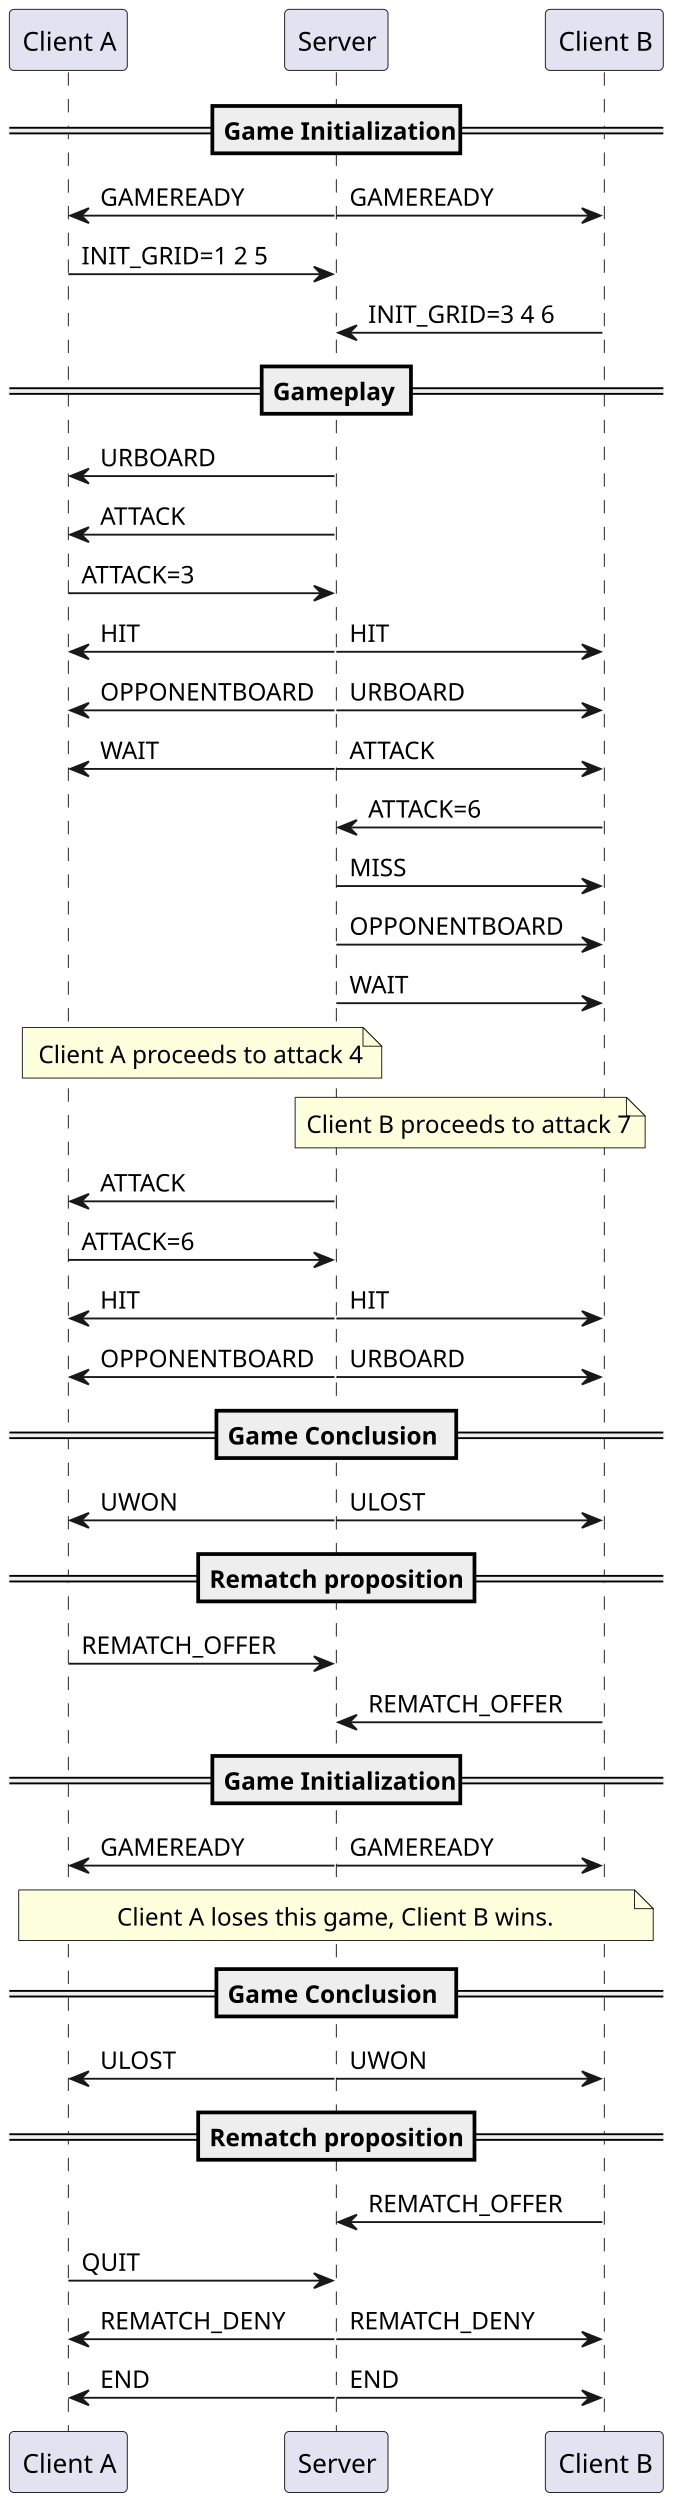
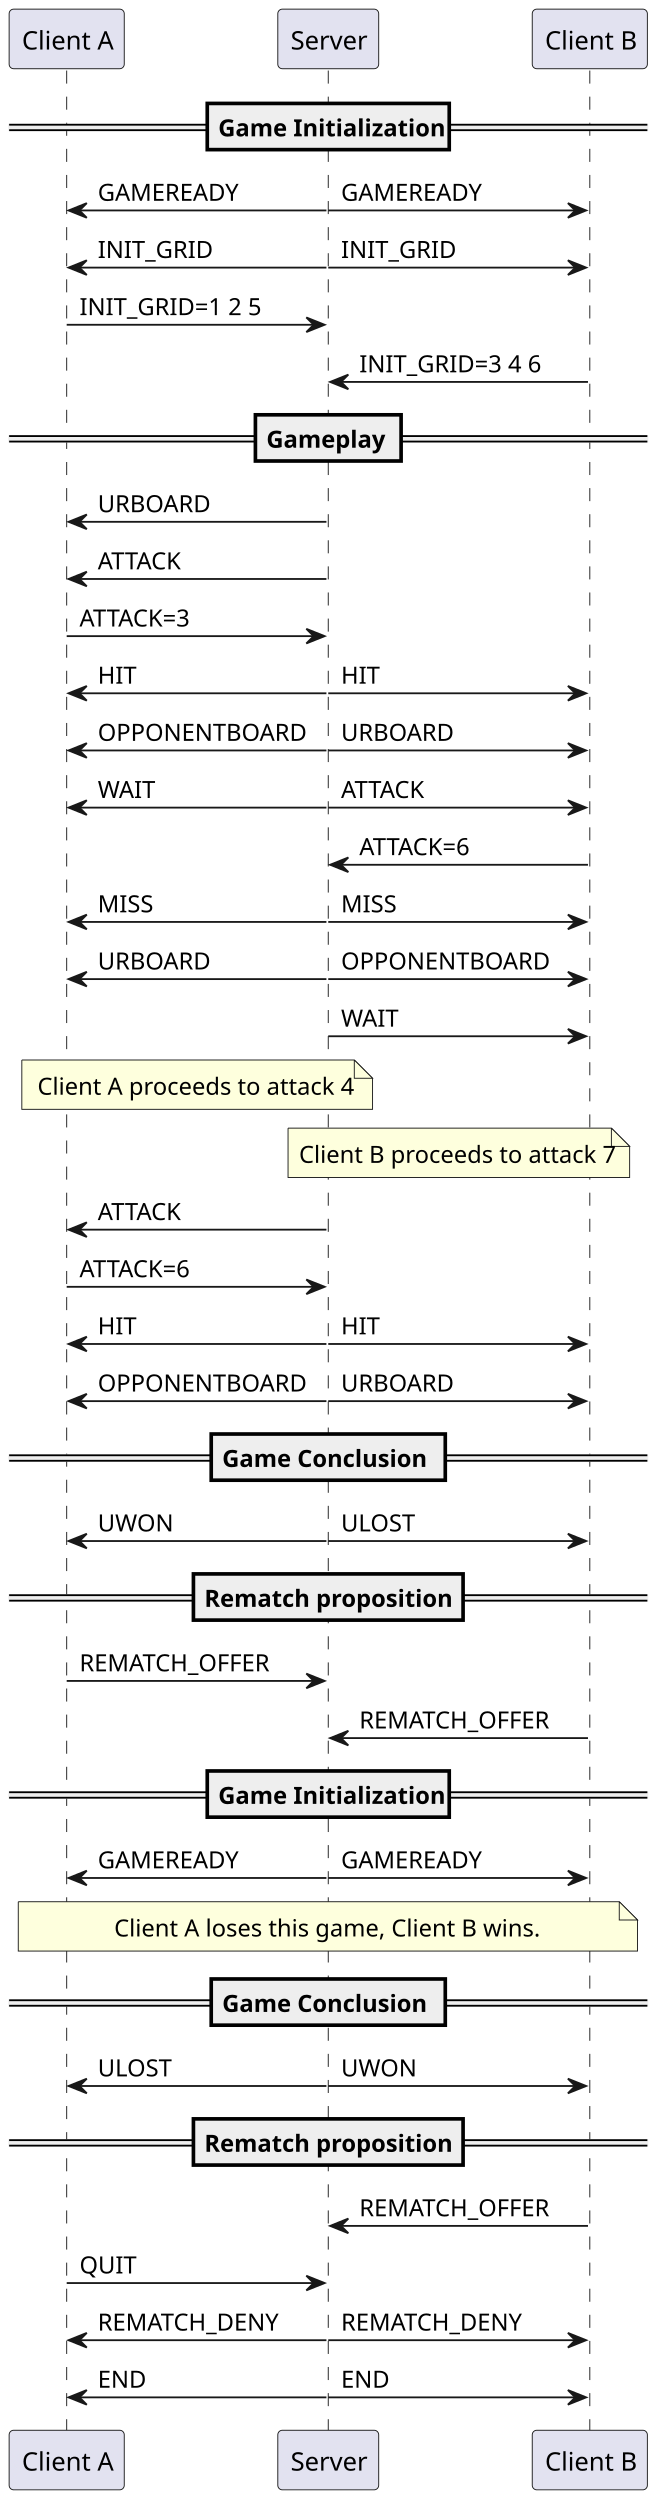
- <svg xmlns="http://www.w3.org/2000/svg" contentStyleType="text/css" height="935.9px" preserveAspectRatio="none" style="width:252px;height:935px;background:#FFFFFF;" version="1.1" viewBox="0 0 252 935" width="252.7px" zoomAndPan="magnify">
+ <svg xmlns="http://www.w3.org/2000/svg" contentStyleType="text/css" height="958.3px" preserveAspectRatio="none" style="width:252px;height:958px;background:#FFFFFF;" version="1.1" viewBox="0 0 252 958" width="252.7px" zoomAndPan="magnify">
  <defs />
  <g>
-     <line style="stroke:#181818;stroke-width:0.35;stroke-dasharray:5.0,5.0;" x1="25.557" x2="25.557" y1="27.035" y2="909.368" />
-     <line style="stroke:#181818;stroke-width:0.35;stroke-dasharray:5.0,5.0;" x1="125.786" x2="125.786" y1="27.035" y2="909.368" />
-     <line style="stroke:#181818;stroke-width:0.35;stroke-dasharray:5.0,5.0;" x1="226.014" x2="226.014" y1="27.035" y2="909.368" />
+     <line style="stroke:#181818;stroke-width:0.35;stroke-dasharray:5.0,5.0;" x1="25.557" x2="25.557" y1="27.035" y2="931.272" />
+     <line style="stroke:#181818;stroke-width:0.35;stroke-dasharray:5.0,5.0;" x1="125.786" x2="125.786" y1="27.035" y2="931.272" />
+     <line style="stroke:#181818;stroke-width:0.35;stroke-dasharray:5.0,5.0;" x1="226.014" x2="226.014" y1="27.035" y2="931.272" />
    <rect fill="#E2E2F0" height="22.835" rx="1.75" ry="1.75" style="stroke:#181818;stroke-width:0.35;" width="44.114" x="3.5" y="3.5" />
    <text fill="#000000" font-family="sans-serif" font-size="9.8" lengthAdjust="spacing" textLength="34.314" x="8.4" y="18.975">Client A</text>
    <rect fill="#E2E2F0" height="22.835" rx="1.75" ry="1.75" style="stroke:#181818;stroke-width:0.35;" width="38.664" x="106.454" y="3.5" />
    <text fill="#000000" font-family="sans-serif" font-size="9.8" lengthAdjust="spacing" textLength="28.864" x="111.354" y="18.975">Server</text>
    <rect fill="#E2E2F0" height="22.835" rx="1.75" ry="1.75" style="stroke:#181818;stroke-width:0.35;" width="44.114" x="203.957" y="3.5" />
    <text fill="#000000" font-family="sans-serif" font-size="9.8" lengthAdjust="spacing" textLength="34.314" x="208.857" y="18.975">Client B</text>
-     <rect fill="#E2E2F0" height="22.835" rx="1.75" ry="1.75" style="stroke:#181818;stroke-width:0.35;" width="44.114" x="3.5" y="909.368" />
-     <text fill="#000000" font-family="sans-serif" font-size="9.8" lengthAdjust="spacing" textLength="34.314" x="8.4" y="924.844">Client A</text>
-     <rect fill="#E2E2F0" height="22.835" rx="1.75" ry="1.75" style="stroke:#181818;stroke-width:0.35;" width="38.664" x="106.454" y="909.368" />
-     <text fill="#000000" font-family="sans-serif" font-size="9.8" lengthAdjust="spacing" textLength="28.864" x="111.354" y="924.844">Server</text>
-     <rect fill="#E2E2F0" height="22.835" rx="1.75" ry="1.75" style="stroke:#181818;stroke-width:0.35;" width="44.114" x="203.957" y="909.368" />
-     <text fill="#000000" font-family="sans-serif" font-size="9.8" lengthAdjust="spacing" textLength="34.314" x="208.857" y="924.844">Client B</text>
+     <rect fill="#E2E2F0" height="22.835" rx="1.75" ry="1.75" style="stroke:#181818;stroke-width:0.35;" width="44.114" x="3.5" y="931.272" />
+     <text fill="#000000" font-family="sans-serif" font-size="9.8" lengthAdjust="spacing" textLength="34.314" x="8.4" y="946.747">Client A</text>
+     <rect fill="#E2E2F0" height="22.835" rx="1.75" ry="1.75" style="stroke:#181818;stroke-width:0.35;" width="38.664" x="106.454" y="931.272" />
+     <text fill="#000000" font-family="sans-serif" font-size="9.8" lengthAdjust="spacing" textLength="28.864" x="111.354" y="946.747">Server</text>
+     <rect fill="#E2E2F0" height="22.835" rx="1.75" ry="1.75" style="stroke:#181818;stroke-width:0.35;" width="44.114" x="203.957" y="931.272" />
+     <text fill="#000000" font-family="sans-serif" font-size="9.8" lengthAdjust="spacing" textLength="34.314" x="208.857" y="946.747">Client B</text>
    <rect fill="#EEEEEE" height="2.1" style="stroke:#EEEEEE;stroke-width:0.7;" width="244.571" x="3.5" y="47.787" />
    <line style="stroke:#000000;stroke-width:0.7;" x1="3.5" x2="248.071" y1="47.787" y2="47.787" />
    <line style="stroke:#000000;stroke-width:0.7;" x1="3.5" x2="248.071" y1="49.887" y2="49.887" />
    <rect fill="#EEEEEE" height="17.704" style="stroke:#000000;stroke-width:1.4;" width="92.726" x="79.422" y="39.635" />
    <text fill="#000000" font-family="sans-serif" font-size="9.1" font-weight="bold" lengthAdjust="spacing" textLength="80.398" x="83.623" y="52.255">Game Initialization</text>
    <polygon fill="#181818" points="33.257,77.842,26.257,80.642,33.257,83.442,30.457,80.642" style="stroke:#181818;stroke-width:0.7;" />
    <line style="stroke:#181818;stroke-width:0.7;" x1="29.057" x2="125.086" y1="80.642" y2="80.642" />
    <text fill="#000000" font-family="sans-serif" font-size="9.1" lengthAdjust="spacing" textLength="58.15" x="37.457" y="76.958">GAMEREADY</text>
    <polygon fill="#181818" points="217.614,77.842,224.614,80.642,217.614,83.442,220.414,80.642" style="stroke:#181818;stroke-width:0.7;" />
    <line style="stroke:#181818;stroke-width:0.7;" x1="125.786" x2="221.814" y1="80.642" y2="80.642" />
    <text fill="#000000" font-family="sans-serif" font-size="9.1" lengthAdjust="spacing" textLength="58.15" x="130.686" y="76.958">GAMEREADY</text>
-     <polygon fill="#181818" points="117.386,99.746,124.386,102.546,117.386,105.346,120.186,102.546" style="stroke:#181818;stroke-width:0.7;" />
-     <line style="stroke:#181818;stroke-width:0.7;" x1="25.557" x2="121.586" y1="102.546" y2="102.546" />
-     <text fill="#000000" font-family="sans-serif" font-size="9.1" lengthAdjust="spacing" textLength="70.552" x="30.457" y="98.862">INIT_GRID=1 2 5</text>
-     <polygon fill="#181818" points="133.486,121.65,126.486,124.45,133.486,127.25,130.686,124.45" style="stroke:#181818;stroke-width:0.7;" />
-     <line style="stroke:#181818;stroke-width:0.7;" x1="129.286" x2="225.314" y1="124.45" y2="124.45" />
-     <text fill="#000000" font-family="sans-serif" font-size="9.1" lengthAdjust="spacing" textLength="70.552" x="137.686" y="120.766">INIT_GRID=3 4 6</text>
-     <rect fill="#EEEEEE" height="2.1" style="stroke:#EEEEEE;stroke-width:0.7;" width="244.571" x="3.5" y="145.202" />
-     <line style="stroke:#000000;stroke-width:0.7;" x1="3.5" x2="248.071" y1="145.202" y2="145.202" />
-     <line style="stroke:#000000;stroke-width:0.7;" x1="3.5" x2="248.071" y1="147.302" y2="147.302" />
-     <rect fill="#EEEEEE" height="17.704" style="stroke:#000000;stroke-width:1.4;" width="55.829" x="97.871" y="137.05" />
-     <text fill="#000000" font-family="sans-serif" font-size="9.1" font-weight="bold" lengthAdjust="spacing" textLength="43.501" x="102.071" y="149.669">Gameplay</text>
-     <polygon fill="#181818" points="33.257,175.257,26.257,178.057,33.257,180.857,30.457,178.057" style="stroke:#181818;stroke-width:0.7;" />
-     <line style="stroke:#181818;stroke-width:0.7;" x1="29.057" x2="125.086" y1="178.057" y2="178.057" />
-     <text fill="#000000" font-family="sans-serif" font-size="9.1" lengthAdjust="spacing" textLength="45.504" x="37.457" y="174.373">URBOARD</text>
+     <polygon fill="#181818" points="33.257,99.746,26.257,102.546,33.257,105.346,30.457,102.546" style="stroke:#181818;stroke-width:0.7;" />
+     <line style="stroke:#181818;stroke-width:0.7;" x1="29.057" x2="125.086" y1="102.546" y2="102.546" />
+     <text fill="#000000" font-family="sans-serif" font-size="9.1" lengthAdjust="spacing" textLength="44.998" x="37.457" y="98.862">INIT_GRID</text>
+     <polygon fill="#181818" points="217.614,99.746,224.614,102.546,217.614,105.346,220.414,102.546" style="stroke:#181818;stroke-width:0.7;" />
+     <line style="stroke:#181818;stroke-width:0.7;" x1="125.786" x2="221.814" y1="102.546" y2="102.546" />
+     <text fill="#000000" font-family="sans-serif" font-size="9.1" lengthAdjust="spacing" textLength="44.998" x="130.686" y="98.862">INIT_GRID</text>
+     <polygon fill="#181818" points="117.386,121.65,124.386,124.45,117.386,127.25,120.186,124.45" style="stroke:#181818;stroke-width:0.7;" />
+     <line style="stroke:#181818;stroke-width:0.7;" x1="25.557" x2="121.586" y1="124.45" y2="124.45" />
+     <text fill="#000000" font-family="sans-serif" font-size="9.1" lengthAdjust="spacing" textLength="70.552" x="30.457" y="120.766">INIT_GRID=1 2 5</text>
+     <polygon fill="#181818" points="133.486,143.553,126.486,146.353,133.486,149.153,130.686,146.353" style="stroke:#181818;stroke-width:0.7;" />
+     <line style="stroke:#181818;stroke-width:0.7;" x1="129.286" x2="225.314" y1="146.353" y2="146.353" />
+     <text fill="#000000" font-family="sans-serif" font-size="9.1" lengthAdjust="spacing" textLength="70.552" x="137.686" y="142.669">INIT_GRID=3 4 6</text>
+     <rect fill="#EEEEEE" height="2.1" style="stroke:#EEEEEE;stroke-width:0.7;" width="244.571" x="3.5" y="167.105" />
+     <line style="stroke:#000000;stroke-width:0.7;" x1="3.5" x2="248.071" y1="167.105" y2="167.105" />
+     <line style="stroke:#000000;stroke-width:0.7;" x1="3.5" x2="248.071" y1="169.205" y2="169.205" />
+     <rect fill="#EEEEEE" height="17.704" style="stroke:#000000;stroke-width:1.4;" width="55.829" x="97.871" y="158.953" />
+     <text fill="#000000" font-family="sans-serif" font-size="9.1" font-weight="bold" lengthAdjust="spacing" textLength="43.501" x="102.071" y="171.573">Gameplay</text>
    <polygon fill="#181818" points="33.257,197.161,26.257,199.961,33.257,202.761,30.457,199.961" style="stroke:#181818;stroke-width:0.7;" />
    <line style="stroke:#181818;stroke-width:0.7;" x1="29.057" x2="125.086" y1="199.961" y2="199.961" />
-     <text fill="#000000" font-family="sans-serif" font-size="9.1" lengthAdjust="spacing" textLength="35.898" x="37.457" y="196.277">ATTACK</text>
-     <polygon fill="#181818" points="117.386,219.065,124.386,221.864,117.386,224.665,120.186,221.864" style="stroke:#181818;stroke-width:0.7;" />
-     <line style="stroke:#181818;stroke-width:0.7;" x1="25.557" x2="121.586" y1="221.864" y2="221.864" />
-     <text fill="#000000" font-family="sans-serif" font-size="9.1" lengthAdjust="spacing" textLength="46.273" x="30.457" y="218.181">ATTACK=3</text>
-     <polygon fill="#181818" points="33.257,240.968,26.257,243.768,33.257,246.568,30.457,243.768" style="stroke:#181818;stroke-width:0.7;" />
-     <line style="stroke:#181818;stroke-width:0.7;" x1="29.057" x2="125.086" y1="243.768" y2="243.768" />
-     <text fill="#000000" font-family="sans-serif" font-size="9.1" lengthAdjust="spacing" textLength="14.659" x="37.457" y="240.084">HIT</text>
-     <polygon fill="#181818" points="217.614,240.968,224.614,243.768,217.614,246.568,220.414,243.768" style="stroke:#181818;stroke-width:0.7;" />
-     <line style="stroke:#181818;stroke-width:0.7;" x1="125.786" x2="221.814" y1="243.768" y2="243.768" />
-     <text fill="#000000" font-family="sans-serif" font-size="9.1" lengthAdjust="spacing" textLength="14.659" x="130.686" y="240.084">HIT</text>
+     <text fill="#000000" font-family="sans-serif" font-size="9.1" lengthAdjust="spacing" textLength="45.504" x="37.457" y="196.277">URBOARD</text>
+     <polygon fill="#181818" points="33.257,219.065,26.257,221.864,33.257,224.665,30.457,221.864" style="stroke:#181818;stroke-width:0.7;" />
+     <line style="stroke:#181818;stroke-width:0.7;" x1="29.057" x2="125.086" y1="221.864" y2="221.864" />
+     <text fill="#000000" font-family="sans-serif" font-size="9.1" lengthAdjust="spacing" textLength="35.898" x="37.457" y="218.181">ATTACK</text>
+     <polygon fill="#181818" points="117.386,240.968,124.386,243.768,117.386,246.568,120.186,243.768" style="stroke:#181818;stroke-width:0.7;" />
+     <line style="stroke:#181818;stroke-width:0.7;" x1="25.557" x2="121.586" y1="243.768" y2="243.768" />
+     <text fill="#000000" font-family="sans-serif" font-size="9.1" lengthAdjust="spacing" textLength="46.273" x="30.457" y="240.084">ATTACK=3</text>
    <polygon fill="#181818" points="33.257,262.872,26.257,265.672,33.257,268.472,30.457,265.672" style="stroke:#181818;stroke-width:0.7;" />
    <line style="stroke:#181818;stroke-width:0.7;" x1="29.057" x2="125.086" y1="265.672" y2="265.672" />
-     <text fill="#000000" font-family="sans-serif" font-size="9.1" lengthAdjust="spacing" textLength="83.428" x="37.457" y="261.988">OPPONENTBOARD</text>
+     <text fill="#000000" font-family="sans-serif" font-size="9.1" lengthAdjust="spacing" textLength="14.659" x="37.457" y="261.988">HIT</text>
    <polygon fill="#181818" points="217.614,262.872,224.614,265.672,217.614,268.472,220.414,265.672" style="stroke:#181818;stroke-width:0.7;" />
    <line style="stroke:#181818;stroke-width:0.7;" x1="125.786" x2="221.814" y1="265.672" y2="265.672" />
-     <text fill="#000000" font-family="sans-serif" font-size="9.1" lengthAdjust="spacing" textLength="45.504" x="130.686" y="261.988">URBOARD</text>
+     <text fill="#000000" font-family="sans-serif" font-size="9.1" lengthAdjust="spacing" textLength="14.659" x="130.686" y="261.988">HIT</text>
    <polygon fill="#181818" points="33.257,284.776,26.257,287.576,33.257,290.376,30.457,287.576" style="stroke:#181818;stroke-width:0.7;" />
    <line style="stroke:#181818;stroke-width:0.7;" x1="29.057" x2="125.086" y1="287.576" y2="287.576" />
-     <text fill="#000000" font-family="sans-serif" font-size="9.1" lengthAdjust="spacing" textLength="22.746" x="37.457" y="283.892">WAIT</text>
+     <text fill="#000000" font-family="sans-serif" font-size="9.1" lengthAdjust="spacing" textLength="83.428" x="37.457" y="283.892">OPPONENTBOARD</text>
    <polygon fill="#181818" points="217.614,284.776,224.614,287.576,217.614,290.376,220.414,287.576" style="stroke:#181818;stroke-width:0.7;" />
    <line style="stroke:#181818;stroke-width:0.7;" x1="125.786" x2="221.814" y1="287.576" y2="287.576" />
-     <text fill="#000000" font-family="sans-serif" font-size="9.1" lengthAdjust="spacing" textLength="35.898" x="130.686" y="283.892">ATTACK</text>
-     <polygon fill="#181818" points="133.486,306.679,126.486,309.479,133.486,312.279,130.686,309.479" style="stroke:#181818;stroke-width:0.7;" />
-     <line style="stroke:#181818;stroke-width:0.7;" x1="129.286" x2="225.314" y1="309.479" y2="309.479" />
-     <text fill="#000000" font-family="sans-serif" font-size="9.1" lengthAdjust="spacing" textLength="46.273" x="137.686" y="305.795">ATTACK=6</text>
-     <polygon fill="#181818" points="217.614,328.583,224.614,331.383,217.614,334.183,220.414,331.383" style="stroke:#181818;stroke-width:0.7;" />
-     <line style="stroke:#181818;stroke-width:0.7;" x1="125.786" x2="221.814" y1="331.383" y2="331.383" />
-     <text fill="#000000" font-family="sans-serif" font-size="9.1" lengthAdjust="spacing" textLength="22.248" x="130.686" y="327.699">MISS</text>
+     <text fill="#000000" font-family="sans-serif" font-size="9.1" lengthAdjust="spacing" textLength="45.504" x="130.686" y="283.892">URBOARD</text>
+     <polygon fill="#181818" points="33.257,306.679,26.257,309.479,33.257,312.279,30.457,309.479" style="stroke:#181818;stroke-width:0.7;" />
+     <line style="stroke:#181818;stroke-width:0.7;" x1="29.057" x2="125.086" y1="309.479" y2="309.479" />
+     <text fill="#000000" font-family="sans-serif" font-size="9.1" lengthAdjust="spacing" textLength="22.746" x="37.457" y="305.795">WAIT</text>
+     <polygon fill="#181818" points="217.614,306.679,224.614,309.479,217.614,312.279,220.414,309.479" style="stroke:#181818;stroke-width:0.7;" />
+     <line style="stroke:#181818;stroke-width:0.7;" x1="125.786" x2="221.814" y1="309.479" y2="309.479" />
+     <text fill="#000000" font-family="sans-serif" font-size="9.1" lengthAdjust="spacing" textLength="35.898" x="130.686" y="305.795">ATTACK</text>
+     <polygon fill="#181818" points="133.486,328.583,126.486,331.383,133.486,334.183,130.686,331.383" style="stroke:#181818;stroke-width:0.7;" />
+     <line style="stroke:#181818;stroke-width:0.7;" x1="129.286" x2="225.314" y1="331.383" y2="331.383" />
+     <text fill="#000000" font-family="sans-serif" font-size="9.1" lengthAdjust="spacing" textLength="46.273" x="137.686" y="327.699">ATTACK=6</text>
    <polygon fill="#181818" points="217.614,350.487,224.614,353.287,217.614,356.087,220.414,353.287" style="stroke:#181818;stroke-width:0.7;" />
    <line style="stroke:#181818;stroke-width:0.7;" x1="125.786" x2="221.814" y1="353.287" y2="353.287" />
-     <text fill="#000000" font-family="sans-serif" font-size="9.1" lengthAdjust="spacing" textLength="83.428" x="130.686" y="349.603">OPPONENTBOARD</text>
+     <text fill="#000000" font-family="sans-serif" font-size="9.1" lengthAdjust="spacing" textLength="22.248" x="130.686" y="349.603">MISS</text>
+     <polygon fill="#181818" points="33.257,350.487,26.257,353.287,33.257,356.087,30.457,353.287" style="stroke:#181818;stroke-width:0.7;" />
+     <line style="stroke:#181818;stroke-width:0.7;" x1="29.057" x2="125.086" y1="353.287" y2="353.287" />
+     <text fill="#000000" font-family="sans-serif" font-size="9.1" lengthAdjust="spacing" textLength="22.248" x="37.457" y="349.603">MISS</text>
    <polygon fill="#181818" points="217.614,372.39,224.614,375.19,217.614,377.99,220.414,375.19" style="stroke:#181818;stroke-width:0.7;" />
    <line style="stroke:#181818;stroke-width:0.7;" x1="125.786" x2="221.814" y1="375.19" y2="375.19" />
-     <text fill="#000000" font-family="sans-serif" font-size="9.1" lengthAdjust="spacing" textLength="22.746" x="130.686" y="371.507">WAIT</text>
-     <path d="M8.363,384.29 L8.363,403.19 L142.763,403.19 L142.763,391.29 L135.763,384.29 L8.363,384.29 " fill="#FEFFDD" style="stroke:#181818;stroke-width:0.35;" />
-     <path d="M135.763,384.29 L135.763,391.29 L142.763,391.29 L135.763,384.29 " fill="#FEFFDD" style="stroke:#181818;stroke-width:0.35;" />
-     <text fill="#000000" font-family="sans-serif" font-size="9.1" lengthAdjust="spacing" textLength="116.341" x="14.351" y="397.61">Client A proceeds to attack 4</text>
-     <path d="M110.38,410.394 L110.38,429.294 L241.28,429.294 L241.28,417.394 L234.28,410.394 L110.38,410.394 " fill="#FEFFDD" style="stroke:#181818;stroke-width:0.35;" />
-     <path d="M234.28,410.394 L234.28,417.394 L241.28,417.394 L234.28,410.394 " fill="#FEFFDD" style="stroke:#181818;stroke-width:0.35;" />
-     <text fill="#000000" font-family="sans-serif" font-size="9.1" lengthAdjust="spacing" textLength="116.341" x="114.58" y="423.714">Client B proceeds to attack 7</text>
-     <polygon fill="#181818" points="33.257,446.502,26.257,449.302,33.257,452.102,30.457,449.302" style="stroke:#181818;stroke-width:0.7;" />
-     <line style="stroke:#181818;stroke-width:0.7;" x1="29.057" x2="125.086" y1="449.302" y2="449.302" />
-     <text fill="#000000" font-family="sans-serif" font-size="9.1" lengthAdjust="spacing" textLength="35.898" x="37.457" y="445.618">ATTACK</text>
-     <polygon fill="#181818" points="117.386,468.405,124.386,471.205,117.386,474.005,120.186,471.205" style="stroke:#181818;stroke-width:0.7;" />
-     <line style="stroke:#181818;stroke-width:0.7;" x1="25.557" x2="121.586" y1="471.205" y2="471.205" />
-     <text fill="#000000" font-family="sans-serif" font-size="9.1" lengthAdjust="spacing" textLength="46.273" x="30.457" y="467.521">ATTACK=6</text>
-     <polygon fill="#181818" points="33.257,490.309,26.257,493.109,33.257,495.909,30.457,493.109" style="stroke:#181818;stroke-width:0.7;" />
-     <line style="stroke:#181818;stroke-width:0.7;" x1="29.057" x2="125.086" y1="493.109" y2="493.109" />
-     <text fill="#000000" font-family="sans-serif" font-size="9.1" lengthAdjust="spacing" textLength="14.659" x="37.457" y="489.425">HIT</text>
-     <polygon fill="#181818" points="217.614,490.309,224.614,493.109,217.614,495.909,220.414,493.109" style="stroke:#181818;stroke-width:0.7;" />
-     <line style="stroke:#181818;stroke-width:0.7;" x1="125.786" x2="221.814" y1="493.109" y2="493.109" />
-     <text fill="#000000" font-family="sans-serif" font-size="9.1" lengthAdjust="spacing" textLength="14.659" x="130.686" y="489.425">HIT</text>
+     <text fill="#000000" font-family="sans-serif" font-size="9.1" lengthAdjust="spacing" textLength="83.428" x="130.686" y="371.507">OPPONENTBOARD</text>
+     <polygon fill="#181818" points="33.257,372.39,26.257,375.19,33.257,377.99,30.457,375.19" style="stroke:#181818;stroke-width:0.7;" />
+     <line style="stroke:#181818;stroke-width:0.7;" x1="29.057" x2="125.086" y1="375.19" y2="375.19" />
+     <text fill="#000000" font-family="sans-serif" font-size="9.1" lengthAdjust="spacing" textLength="45.504" x="37.457" y="371.507">URBOARD</text>
+     <polygon fill="#181818" points="217.614,394.294,224.614,397.094,217.614,399.894,220.414,397.094" style="stroke:#181818;stroke-width:0.7;" />
+     <line style="stroke:#181818;stroke-width:0.7;" x1="125.786" x2="221.814" y1="397.094" y2="397.094" />
+     <text fill="#000000" font-family="sans-serif" font-size="9.1" lengthAdjust="spacing" textLength="22.746" x="130.686" y="393.41">WAIT</text>
+     <path d="M8.363,406.194 L8.363,425.094 L142.763,425.094 L142.763,413.194 L135.763,406.194 L8.363,406.194 " fill="#FEFFDD" style="stroke:#181818;stroke-width:0.35;" />
+     <path d="M135.763,406.194 L135.763,413.194 L142.763,413.194 L135.763,406.194 " fill="#FEFFDD" style="stroke:#181818;stroke-width:0.35;" />
+     <text fill="#000000" font-family="sans-serif" font-size="9.1" lengthAdjust="spacing" textLength="116.341" x="14.351" y="419.514">Client A proceeds to attack 4</text>
+     <path d="M110.38,432.298 L110.38,451.198 L241.28,451.198 L241.28,439.298 L234.28,432.298 L110.38,432.298 " fill="#FEFFDD" style="stroke:#181818;stroke-width:0.35;" />
+     <path d="M234.28,432.298 L234.28,439.298 L241.28,439.298 L234.28,432.298 " fill="#FEFFDD" style="stroke:#181818;stroke-width:0.35;" />
+     <text fill="#000000" font-family="sans-serif" font-size="9.1" lengthAdjust="spacing" textLength="116.341" x="114.58" y="445.618">Client B proceeds to attack 7</text>
+     <polygon fill="#181818" points="33.257,468.405,26.257,471.205,33.257,474.005,30.457,471.205" style="stroke:#181818;stroke-width:0.7;" />
+     <line style="stroke:#181818;stroke-width:0.7;" x1="29.057" x2="125.086" y1="471.205" y2="471.205" />
+     <text fill="#000000" font-family="sans-serif" font-size="9.1" lengthAdjust="spacing" textLength="35.898" x="37.457" y="467.521">ATTACK</text>
+     <polygon fill="#181818" points="117.386,490.309,124.386,493.109,117.386,495.909,120.186,493.109" style="stroke:#181818;stroke-width:0.7;" />
+     <line style="stroke:#181818;stroke-width:0.7;" x1="25.557" x2="121.586" y1="493.109" y2="493.109" />
+     <text fill="#000000" font-family="sans-serif" font-size="9.1" lengthAdjust="spacing" textLength="46.273" x="30.457" y="489.425">ATTACK=6</text>
    <polygon fill="#181818" points="33.257,512.213,26.257,515.013,33.257,517.813,30.457,515.013" style="stroke:#181818;stroke-width:0.7;" />
    <line style="stroke:#181818;stroke-width:0.7;" x1="29.057" x2="125.086" y1="515.013" y2="515.013" />
-     <text fill="#000000" font-family="sans-serif" font-size="9.1" lengthAdjust="spacing" textLength="83.428" x="37.457" y="511.329">OPPONENTBOARD</text>
+     <text fill="#000000" font-family="sans-serif" font-size="9.1" lengthAdjust="spacing" textLength="14.659" x="37.457" y="511.329">HIT</text>
    <polygon fill="#181818" points="217.614,512.213,224.614,515.013,217.614,517.813,220.414,515.013" style="stroke:#181818;stroke-width:0.7;" />
    <line style="stroke:#181818;stroke-width:0.7;" x1="125.786" x2="221.814" y1="515.013" y2="515.013" />
-     <text fill="#000000" font-family="sans-serif" font-size="9.1" lengthAdjust="spacing" textLength="45.504" x="130.686" y="511.329">URBOARD</text>
-     <rect fill="#EEEEEE" height="2.1" style="stroke:#EEEEEE;stroke-width:0.7;" width="244.571" x="3.5" y="535.765" />
-     <line style="stroke:#000000;stroke-width:0.7;" x1="3.5" x2="248.071" y1="535.765" y2="535.765" />
-     <line style="stroke:#000000;stroke-width:0.7;" x1="3.5" x2="248.071" y1="537.865" y2="537.865" />
-     <rect fill="#EEEEEE" height="17.704" style="stroke:#000000;stroke-width:1.4;" width="89.692" x="80.94" y="527.613" />
-     <text fill="#000000" font-family="sans-serif" font-size="9.1" font-weight="bold" lengthAdjust="spacing" textLength="77.363" x="85.14" y="540.232">Game Conclusion</text>
-     <polygon fill="#181818" points="33.257,565.82,26.257,568.62,33.257,571.42,30.457,568.62" style="stroke:#181818;stroke-width:0.7;" />
-     <line style="stroke:#181818;stroke-width:0.7;" x1="29.057" x2="125.086" y1="568.62" y2="568.62" />
-     <text fill="#000000" font-family="sans-serif" font-size="9.1" lengthAdjust="spacing" textLength="28.811" x="37.457" y="564.936">UWON</text>
-     <polygon fill="#181818" points="217.614,565.82,224.614,568.62,217.614,571.42,220.414,568.62" style="stroke:#181818;stroke-width:0.7;" />
-     <line style="stroke:#181818;stroke-width:0.7;" x1="125.786" x2="221.814" y1="568.62" y2="568.62" />
-     <text fill="#000000" font-family="sans-serif" font-size="9.1" lengthAdjust="spacing" textLength="30.339" x="130.686" y="564.936">ULOST</text>
-     <rect fill="#EEEEEE" height="2.1" style="stroke:#EEEEEE;stroke-width:0.7;" width="244.571" x="3.5" y="589.372" />
-     <line style="stroke:#000000;stroke-width:0.7;" x1="3.5" x2="248.071" y1="589.372" y2="589.372" />
-     <line style="stroke:#000000;stroke-width:0.7;" x1="3.5" x2="248.071" y1="591.472" y2="591.472" />
-     <rect fill="#EEEEEE" height="17.704" style="stroke:#000000;stroke-width:1.4;" width="103.333" x="74.119" y="581.22" />
-     <text fill="#000000" font-family="sans-serif" font-size="9.1" font-weight="bold" lengthAdjust="spacing" textLength="91.004" x="78.319" y="593.84">Rematch proposition</text>
-     <polygon fill="#181818" points="117.386,619.428,124.386,622.227,117.386,625.028,120.186,622.227" style="stroke:#181818;stroke-width:0.7;" />
-     <line style="stroke:#181818;stroke-width:0.7;" x1="25.557" x2="121.586" y1="622.227" y2="622.227" />
-     <text fill="#000000" font-family="sans-serif" font-size="9.1" lengthAdjust="spacing" textLength="80.891" x="30.457" y="618.544">REMATCH_OFFER</text>
-     <polygon fill="#181818" points="133.486,641.331,126.486,644.131,133.486,646.931,130.686,644.131" style="stroke:#181818;stroke-width:0.7;" />
-     <line style="stroke:#181818;stroke-width:0.7;" x1="129.286" x2="225.314" y1="644.131" y2="644.131" />
-     <text fill="#000000" font-family="sans-serif" font-size="9.1" lengthAdjust="spacing" textLength="80.891" x="137.686" y="640.447">REMATCH_OFFER</text>
-     <rect fill="#EEEEEE" height="2.1" style="stroke:#EEEEEE;stroke-width:0.7;" width="244.571" x="3.5" y="664.883" />
-     <line style="stroke:#000000;stroke-width:0.7;" x1="3.5" x2="248.071" y1="664.883" y2="664.883" />
-     <line style="stroke:#000000;stroke-width:0.7;" x1="3.5" x2="248.071" y1="666.983" y2="666.983" />
-     <rect fill="#EEEEEE" height="17.704" style="stroke:#000000;stroke-width:1.4;" width="92.726" x="79.422" y="656.731" />
-     <text fill="#000000" font-family="sans-serif" font-size="9.1" font-weight="bold" lengthAdjust="spacing" textLength="80.398" x="83.623" y="669.351">Game Initialization</text>
-     <polygon fill="#181818" points="33.257,694.939,26.257,697.739,33.257,700.539,30.457,697.739" style="stroke:#181818;stroke-width:0.7;" />
-     <line style="stroke:#181818;stroke-width:0.7;" x1="29.057" x2="125.086" y1="697.739" y2="697.739" />
-     <text fill="#000000" font-family="sans-serif" font-size="9.1" lengthAdjust="spacing" textLength="58.15" x="37.457" y="694.055">GAMEREADY</text>
-     <polygon fill="#181818" points="217.614,694.939,224.614,697.739,217.614,700.539,220.414,697.739" style="stroke:#181818;stroke-width:0.7;" />
-     <line style="stroke:#181818;stroke-width:0.7;" x1="125.786" x2="221.814" y1="697.739" y2="697.739" />
-     <text fill="#000000" font-family="sans-serif" font-size="9.1" lengthAdjust="spacing" textLength="58.15" x="130.686" y="694.055">GAMEREADY</text>
-     <path d="M7,706.839 L7,725.739 L244.3,725.739 L244.3,713.839 L237.3,706.839 L7,706.839 " fill="#FEFFDD" style="stroke:#181818;stroke-width:0.35;" />
-     <path d="M237.3,706.839 L237.3,713.839 L244.3,713.839 L237.3,706.839 " fill="#FEFFDD" style="stroke:#181818;stroke-width:0.35;" />
-     <text fill="#000000" font-family="sans-serif" font-size="9.1" lengthAdjust="spacing" textLength="157.797" x="43.737" y="720.159">Client A loses this game, Client B wins.</text>
-     <rect fill="#EEEEEE" height="2.1" style="stroke:#EEEEEE;stroke-width:0.7;" width="244.571" x="3.5" y="744.594" />
-     <line style="stroke:#000000;stroke-width:0.7;" x1="3.5" x2="248.071" y1="744.594" y2="744.594" />
-     <line style="stroke:#000000;stroke-width:0.7;" x1="3.5" x2="248.071" y1="746.694" y2="746.694" />
-     <rect fill="#EEEEEE" height="17.704" style="stroke:#000000;stroke-width:1.4;" width="89.692" x="80.94" y="736.442" />
-     <text fill="#000000" font-family="sans-serif" font-size="9.1" font-weight="bold" lengthAdjust="spacing" textLength="77.363" x="85.14" y="749.062">Game Conclusion</text>
-     <polygon fill="#181818" points="217.614,774.65,224.614,777.45,217.614,780.25,220.414,777.45" style="stroke:#181818;stroke-width:0.7;" />
-     <line style="stroke:#181818;stroke-width:0.7;" x1="125.786" x2="221.814" y1="777.45" y2="777.45" />
-     <text fill="#000000" font-family="sans-serif" font-size="9.1" lengthAdjust="spacing" textLength="28.811" x="130.686" y="773.766">UWON</text>
-     <polygon fill="#181818" points="33.257,774.65,26.257,777.45,33.257,780.25,30.457,777.45" style="stroke:#181818;stroke-width:0.7;" />
-     <line style="stroke:#181818;stroke-width:0.7;" x1="29.057" x2="125.086" y1="777.45" y2="777.45" />
-     <text fill="#000000" font-family="sans-serif" font-size="9.1" lengthAdjust="spacing" textLength="30.339" x="37.457" y="773.766">ULOST</text>
-     <rect fill="#EEEEEE" height="2.1" style="stroke:#EEEEEE;stroke-width:0.7;" width="244.571" x="3.5" y="798.202" />
-     <line style="stroke:#000000;stroke-width:0.7;" x1="3.5" x2="248.071" y1="798.202" y2="798.202" />
-     <line style="stroke:#000000;stroke-width:0.7;" x1="3.5" x2="248.071" y1="800.302" y2="800.302" />
-     <rect fill="#EEEEEE" height="17.704" style="stroke:#000000;stroke-width:1.4;" width="103.333" x="74.119" y="790.05" />
-     <text fill="#000000" font-family="sans-serif" font-size="9.1" font-weight="bold" lengthAdjust="spacing" textLength="91.004" x="78.319" y="802.67">Rematch proposition</text>
-     <polygon fill="#181818" points="133.486,828.257,126.486,831.057,133.486,833.857,130.686,831.057" style="stroke:#181818;stroke-width:0.7;" />
-     <line style="stroke:#181818;stroke-width:0.7;" x1="129.286" x2="225.314" y1="831.057" y2="831.057" />
-     <text fill="#000000" font-family="sans-serif" font-size="9.1" lengthAdjust="spacing" textLength="80.891" x="137.686" y="827.373">REMATCH_OFFER</text>
-     <polygon fill="#181818" points="117.386,850.161,124.386,852.961,117.386,855.761,120.186,852.961" style="stroke:#181818;stroke-width:0.7;" />
-     <line style="stroke:#181818;stroke-width:0.7;" x1="25.557" x2="121.586" y1="852.961" y2="852.961" />
-     <text fill="#000000" font-family="sans-serif" font-size="9.1" lengthAdjust="spacing" textLength="21.737" x="30.457" y="849.277">QUIT</text>
-     <polygon fill="#181818" points="33.257,872.065,26.257,874.865,33.257,877.665,30.457,874.865" style="stroke:#181818;stroke-width:0.7;" />
-     <line style="stroke:#181818;stroke-width:0.7;" x1="29.057" x2="125.086" y1="874.865" y2="874.865" />
-     <text fill="#000000" font-family="sans-serif" font-size="9.1" lengthAdjust="spacing" textLength="75.337" x="37.457" y="871.181">REMATCH_DENY</text>
-     <polygon fill="#181818" points="217.614,872.065,224.614,874.865,217.614,877.665,220.414,874.865" style="stroke:#181818;stroke-width:0.7;" />
-     <line style="stroke:#181818;stroke-width:0.7;" x1="125.786" x2="221.814" y1="874.865" y2="874.865" />
-     <text fill="#000000" font-family="sans-serif" font-size="9.1" lengthAdjust="spacing" textLength="75.337" x="130.686" y="871.181">REMATCH_DENY</text>
+     <text fill="#000000" font-family="sans-serif" font-size="9.1" lengthAdjust="spacing" textLength="14.659" x="130.686" y="511.329">HIT</text>
+     <polygon fill="#181818" points="33.257,534.116,26.257,536.916,33.257,539.716,30.457,536.916" style="stroke:#181818;stroke-width:0.7;" />
+     <line style="stroke:#181818;stroke-width:0.7;" x1="29.057" x2="125.086" y1="536.916" y2="536.916" />
+     <text fill="#000000" font-family="sans-serif" font-size="9.1" lengthAdjust="spacing" textLength="83.428" x="37.457" y="533.232">OPPONENTBOARD</text>
+     <polygon fill="#181818" points="217.614,534.116,224.614,536.916,217.614,539.716,220.414,536.916" style="stroke:#181818;stroke-width:0.7;" />
+     <line style="stroke:#181818;stroke-width:0.7;" x1="125.786" x2="221.814" y1="536.916" y2="536.916" />
+     <text fill="#000000" font-family="sans-serif" font-size="9.1" lengthAdjust="spacing" textLength="45.504" x="130.686" y="533.232">URBOARD</text>
+     <rect fill="#EEEEEE" height="2.1" style="stroke:#EEEEEE;stroke-width:0.7;" width="244.571" x="3.5" y="557.668" />
+     <line style="stroke:#000000;stroke-width:0.7;" x1="3.5" x2="248.071" y1="557.668" y2="557.668" />
+     <line style="stroke:#000000;stroke-width:0.7;" x1="3.5" x2="248.071" y1="559.768" y2="559.768" />
+     <rect fill="#EEEEEE" height="17.704" style="stroke:#000000;stroke-width:1.4;" width="89.692" x="80.94" y="549.516" />
+     <text fill="#000000" font-family="sans-serif" font-size="9.1" font-weight="bold" lengthAdjust="spacing" textLength="77.363" x="85.14" y="562.136">Game Conclusion</text>
+     <polygon fill="#181818" points="33.257,587.724,26.257,590.524,33.257,593.324,30.457,590.524" style="stroke:#181818;stroke-width:0.7;" />
+     <line style="stroke:#181818;stroke-width:0.7;" x1="29.057" x2="125.086" y1="590.524" y2="590.524" />
+     <text fill="#000000" font-family="sans-serif" font-size="9.1" lengthAdjust="spacing" textLength="28.811" x="37.457" y="586.84">UWON</text>
+     <polygon fill="#181818" points="217.614,587.724,224.614,590.524,217.614,593.324,220.414,590.524" style="stroke:#181818;stroke-width:0.7;" />
+     <line style="stroke:#181818;stroke-width:0.7;" x1="125.786" x2="221.814" y1="590.524" y2="590.524" />
+     <text fill="#000000" font-family="sans-serif" font-size="9.1" lengthAdjust="spacing" textLength="30.339" x="130.686" y="586.84">ULOST</text>
+     <rect fill="#EEEEEE" height="2.1" style="stroke:#EEEEEE;stroke-width:0.7;" width="244.571" x="3.5" y="611.276" />
+     <line style="stroke:#000000;stroke-width:0.7;" x1="3.5" x2="248.071" y1="611.276" y2="611.276" />
+     <line style="stroke:#000000;stroke-width:0.7;" x1="3.5" x2="248.071" y1="613.376" y2="613.376" />
+     <rect fill="#EEEEEE" height="17.704" style="stroke:#000000;stroke-width:1.4;" width="103.333" x="74.119" y="603.124" />
+     <text fill="#000000" font-family="sans-serif" font-size="9.1" font-weight="bold" lengthAdjust="spacing" textLength="91.004" x="78.319" y="615.744">Rematch proposition</text>
+     <polygon fill="#181818" points="117.386,641.331,124.386,644.131,117.386,646.931,120.186,644.131" style="stroke:#181818;stroke-width:0.7;" />
+     <line style="stroke:#181818;stroke-width:0.7;" x1="25.557" x2="121.586" y1="644.131" y2="644.131" />
+     <text fill="#000000" font-family="sans-serif" font-size="9.1" lengthAdjust="spacing" textLength="80.891" x="30.457" y="640.447">REMATCH_OFFER</text>
+     <polygon fill="#181818" points="133.486,663.235,126.486,666.035,133.486,668.835,130.686,666.035" style="stroke:#181818;stroke-width:0.7;" />
+     <line style="stroke:#181818;stroke-width:0.7;" x1="129.286" x2="225.314" y1="666.035" y2="666.035" />
+     <text fill="#000000" font-family="sans-serif" font-size="9.1" lengthAdjust="spacing" textLength="80.891" x="137.686" y="662.351">REMATCH_OFFER</text>
+     <rect fill="#EEEEEE" height="2.1" style="stroke:#EEEEEE;stroke-width:0.7;" width="244.571" x="3.5" y="686.787" />
+     <line style="stroke:#000000;stroke-width:0.7;" x1="3.5" x2="248.071" y1="686.787" y2="686.787" />
+     <line style="stroke:#000000;stroke-width:0.7;" x1="3.5" x2="248.071" y1="688.887" y2="688.887" />
+     <rect fill="#EEEEEE" height="17.704" style="stroke:#000000;stroke-width:1.4;" width="92.726" x="79.422" y="678.635" />
+     <text fill="#000000" font-family="sans-serif" font-size="9.1" font-weight="bold" lengthAdjust="spacing" textLength="80.398" x="83.623" y="691.255">Game Initialization</text>
+     <polygon fill="#181818" points="33.257,716.842,26.257,719.642,33.257,722.442,30.457,719.642" style="stroke:#181818;stroke-width:0.7;" />
+     <line style="stroke:#181818;stroke-width:0.7;" x1="29.057" x2="125.086" y1="719.642" y2="719.642" />
+     <text fill="#000000" font-family="sans-serif" font-size="9.1" lengthAdjust="spacing" textLength="58.15" x="37.457" y="715.958">GAMEREADY</text>
+     <polygon fill="#181818" points="217.614,716.842,224.614,719.642,217.614,722.442,220.414,719.642" style="stroke:#181818;stroke-width:0.7;" />
+     <line style="stroke:#181818;stroke-width:0.7;" x1="125.786" x2="221.814" y1="719.642" y2="719.642" />
+     <text fill="#000000" font-family="sans-serif" font-size="9.1" lengthAdjust="spacing" textLength="58.15" x="130.686" y="715.958">GAMEREADY</text>
+     <path d="M7,728.742 L7,747.642 L244.3,747.642 L244.3,735.742 L237.3,728.742 L7,728.742 " fill="#FEFFDD" style="stroke:#181818;stroke-width:0.35;" />
+     <path d="M237.3,728.742 L237.3,735.742 L244.3,735.742 L237.3,728.742 " fill="#FEFFDD" style="stroke:#181818;stroke-width:0.35;" />
+     <text fill="#000000" font-family="sans-serif" font-size="9.1" lengthAdjust="spacing" textLength="157.797" x="43.737" y="742.062">Client A loses this game, Client B wins.</text>
+     <rect fill="#EEEEEE" height="2.1" style="stroke:#EEEEEE;stroke-width:0.7;" width="244.571" x="3.5" y="766.498" />
+     <line style="stroke:#000000;stroke-width:0.7;" x1="3.5" x2="248.071" y1="766.498" y2="766.498" />
+     <line style="stroke:#000000;stroke-width:0.7;" x1="3.5" x2="248.071" y1="768.598" y2="768.598" />
+     <rect fill="#EEEEEE" height="17.704" style="stroke:#000000;stroke-width:1.4;" width="89.692" x="80.94" y="758.346" />
+     <text fill="#000000" font-family="sans-serif" font-size="9.1" font-weight="bold" lengthAdjust="spacing" textLength="77.363" x="85.14" y="770.966">Game Conclusion</text>
+     <polygon fill="#181818" points="217.614,796.553,224.614,799.354,217.614,802.154,220.414,799.354" style="stroke:#181818;stroke-width:0.7;" />
+     <line style="stroke:#181818;stroke-width:0.7;" x1="125.786" x2="221.814" y1="799.354" y2="799.354" />
+     <text fill="#000000" font-family="sans-serif" font-size="9.1" lengthAdjust="spacing" textLength="28.811" x="130.686" y="795.67">UWON</text>
+     <polygon fill="#181818" points="33.257,796.553,26.257,799.354,33.257,802.154,30.457,799.354" style="stroke:#181818;stroke-width:0.7;" />
+     <line style="stroke:#181818;stroke-width:0.7;" x1="29.057" x2="125.086" y1="799.354" y2="799.354" />
+     <text fill="#000000" font-family="sans-serif" font-size="9.1" lengthAdjust="spacing" textLength="30.339" x="37.457" y="795.67">ULOST</text>
+     <rect fill="#EEEEEE" height="2.1" style="stroke:#EEEEEE;stroke-width:0.7;" width="244.571" x="3.5" y="820.105" />
+     <line style="stroke:#000000;stroke-width:0.7;" x1="3.5" x2="248.071" y1="820.105" y2="820.105" />
+     <line style="stroke:#000000;stroke-width:0.7;" x1="3.5" x2="248.071" y1="822.205" y2="822.205" />
+     <rect fill="#EEEEEE" height="17.704" style="stroke:#000000;stroke-width:1.4;" width="103.333" x="74.119" y="811.953" />
+     <text fill="#000000" font-family="sans-serif" font-size="9.1" font-weight="bold" lengthAdjust="spacing" textLength="91.004" x="78.319" y="824.573">Rematch proposition</text>
+     <polygon fill="#181818" points="133.486,850.161,126.486,852.961,133.486,855.761,130.686,852.961" style="stroke:#181818;stroke-width:0.7;" />
+     <line style="stroke:#181818;stroke-width:0.7;" x1="129.286" x2="225.314" y1="852.961" y2="852.961" />
+     <text fill="#000000" font-family="sans-serif" font-size="9.1" lengthAdjust="spacing" textLength="80.891" x="137.686" y="849.277">REMATCH_OFFER</text>
+     <polygon fill="#181818" points="117.386,872.065,124.386,874.865,117.386,877.665,120.186,874.865" style="stroke:#181818;stroke-width:0.7;" />
+     <line style="stroke:#181818;stroke-width:0.7;" x1="25.557" x2="121.586" y1="874.865" y2="874.865" />
+     <text fill="#000000" font-family="sans-serif" font-size="9.1" lengthAdjust="spacing" textLength="21.737" x="30.457" y="871.181">QUIT</text>
    <polygon fill="#181818" points="33.257,893.968,26.257,896.768,33.257,899.568,30.457,896.768" style="stroke:#181818;stroke-width:0.7;" />
    <line style="stroke:#181818;stroke-width:0.7;" x1="29.057" x2="125.086" y1="896.768" y2="896.768" />
-     <text fill="#000000" font-family="sans-serif" font-size="9.1" lengthAdjust="spacing" textLength="19.213" x="37.457" y="893.085">END</text>
+     <text fill="#000000" font-family="sans-serif" font-size="9.1" lengthAdjust="spacing" textLength="75.337" x="37.457" y="893.085">REMATCH_DENY</text>
    <polygon fill="#181818" points="217.614,893.968,224.614,896.768,217.614,899.568,220.414,896.768" style="stroke:#181818;stroke-width:0.7;" />
    <line style="stroke:#181818;stroke-width:0.7;" x1="125.786" x2="221.814" y1="896.768" y2="896.768" />
-     <text fill="#000000" font-family="sans-serif" font-size="9.1" lengthAdjust="spacing" textLength="19.213" x="130.686" y="893.085">END</text>
+     <text fill="#000000" font-family="sans-serif" font-size="9.1" lengthAdjust="spacing" textLength="75.337" x="130.686" y="893.085">REMATCH_DENY</text>
+     <polygon fill="#181818" points="33.257,915.872,26.257,918.672,33.257,921.472,30.457,918.672" style="stroke:#181818;stroke-width:0.7;" />
+     <line style="stroke:#181818;stroke-width:0.7;" x1="29.057" x2="125.086" y1="918.672" y2="918.672" />
+     <text fill="#000000" font-family="sans-serif" font-size="9.1" lengthAdjust="spacing" textLength="19.213" x="37.457" y="914.988">END</text>
+     <polygon fill="#181818" points="217.614,915.872,224.614,918.672,217.614,921.472,220.414,918.672" style="stroke:#181818;stroke-width:0.7;" />
+     <line style="stroke:#181818;stroke-width:0.7;" x1="125.786" x2="221.814" y1="918.672" y2="918.672" />
+     <text fill="#000000" font-family="sans-serif" font-size="9.1" lengthAdjust="spacing" textLength="19.213" x="130.686" y="914.988">END</text>
  </g>
</svg>
